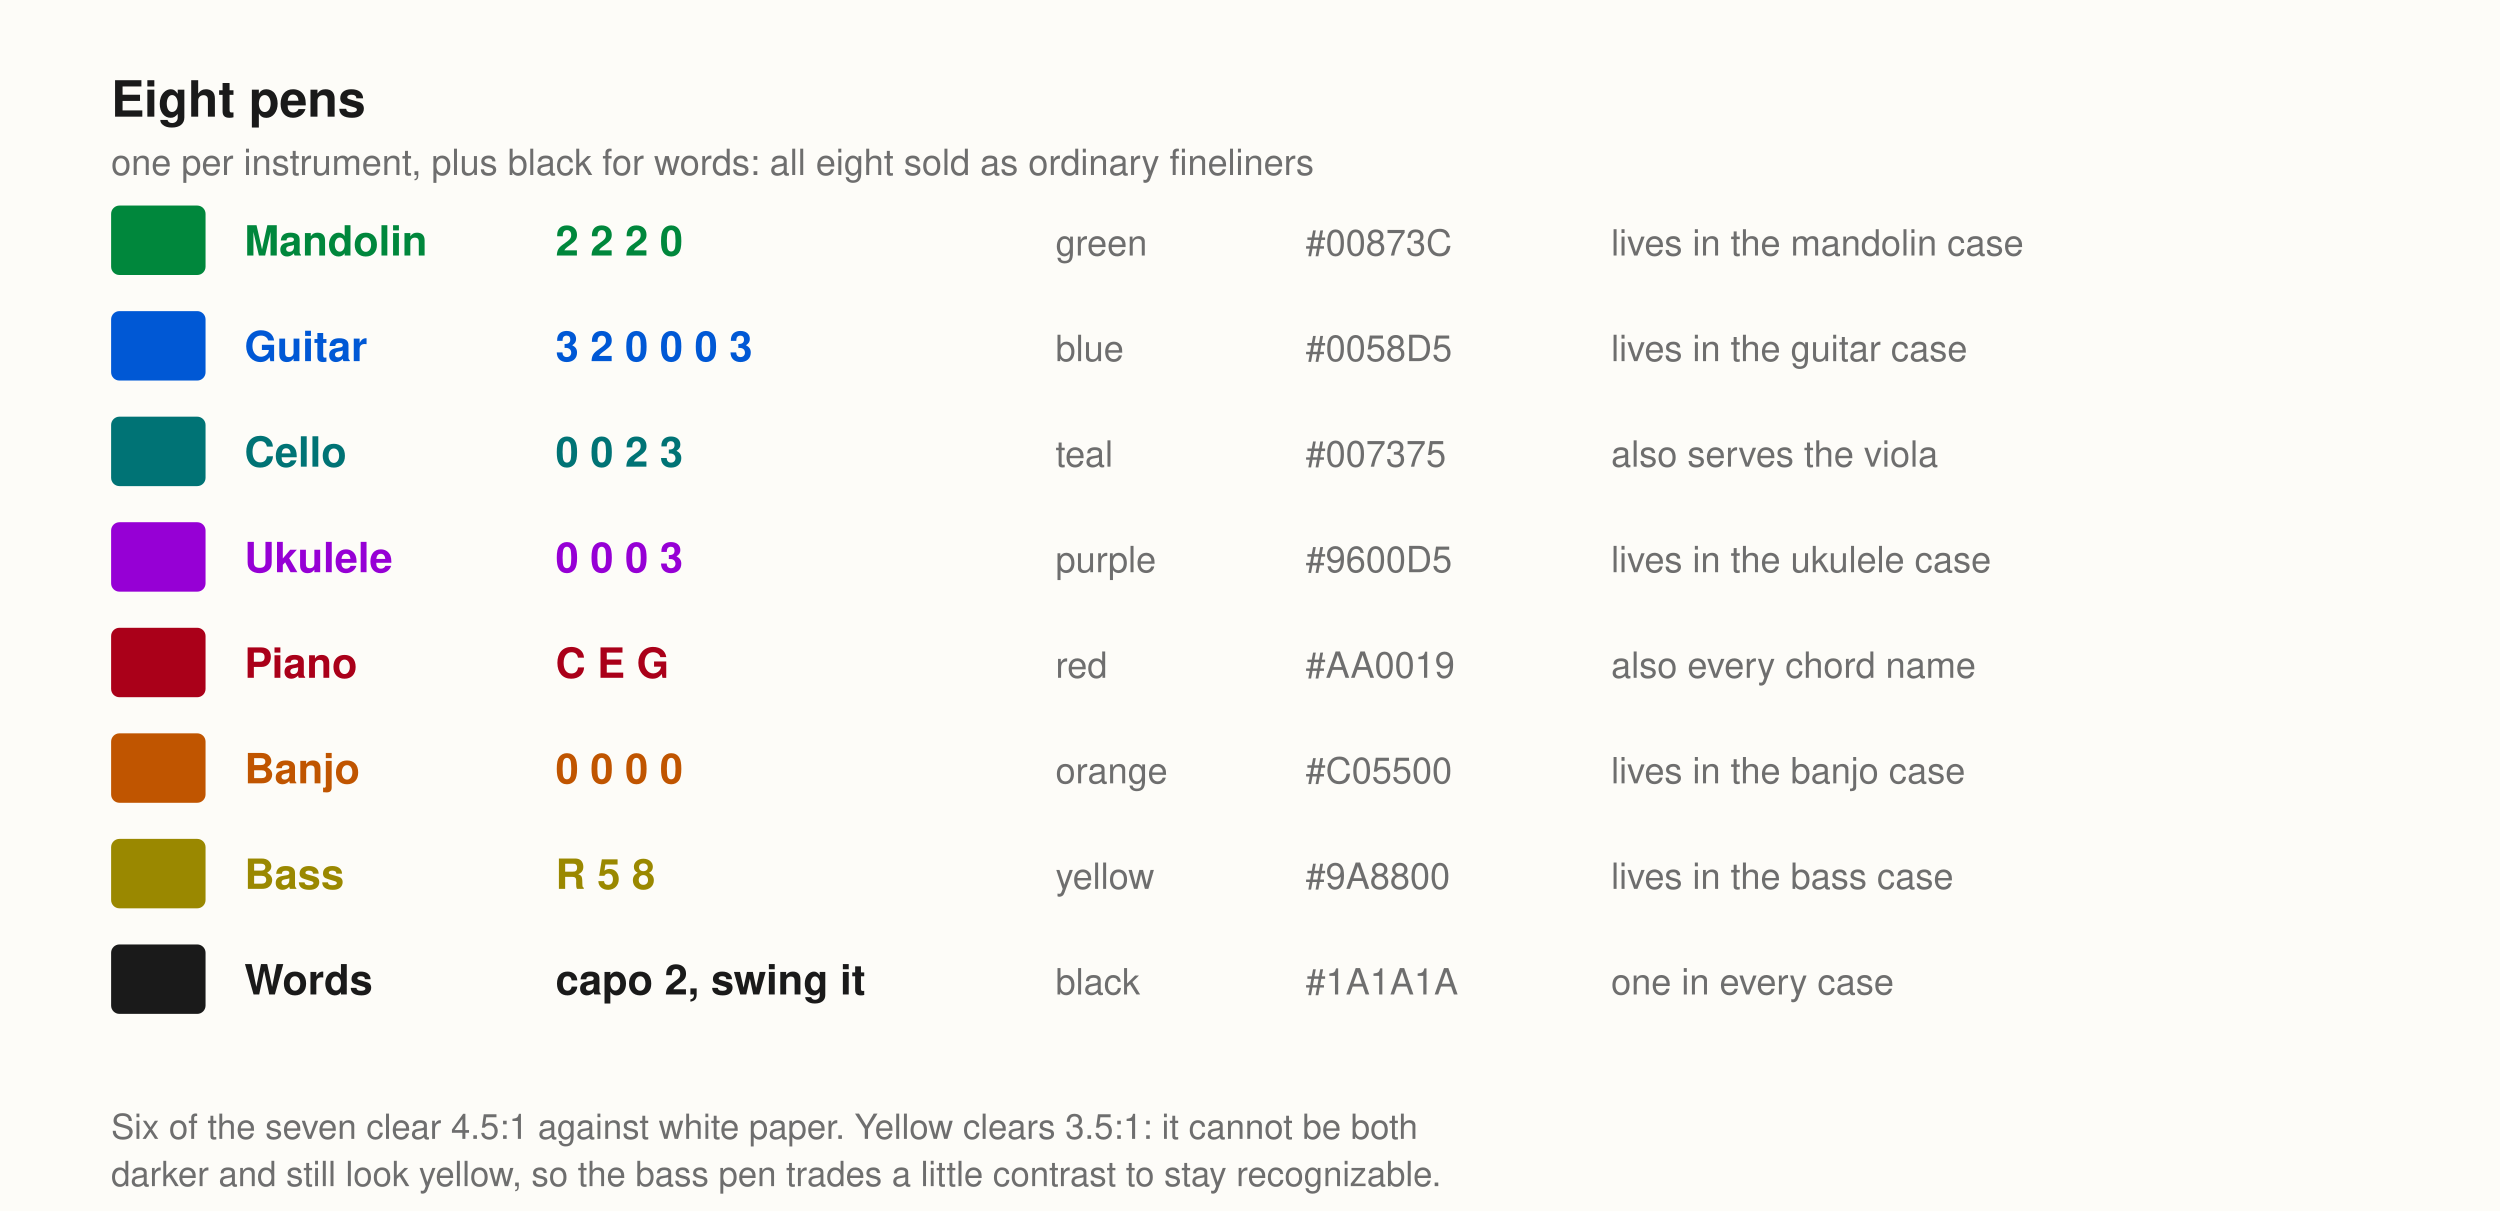
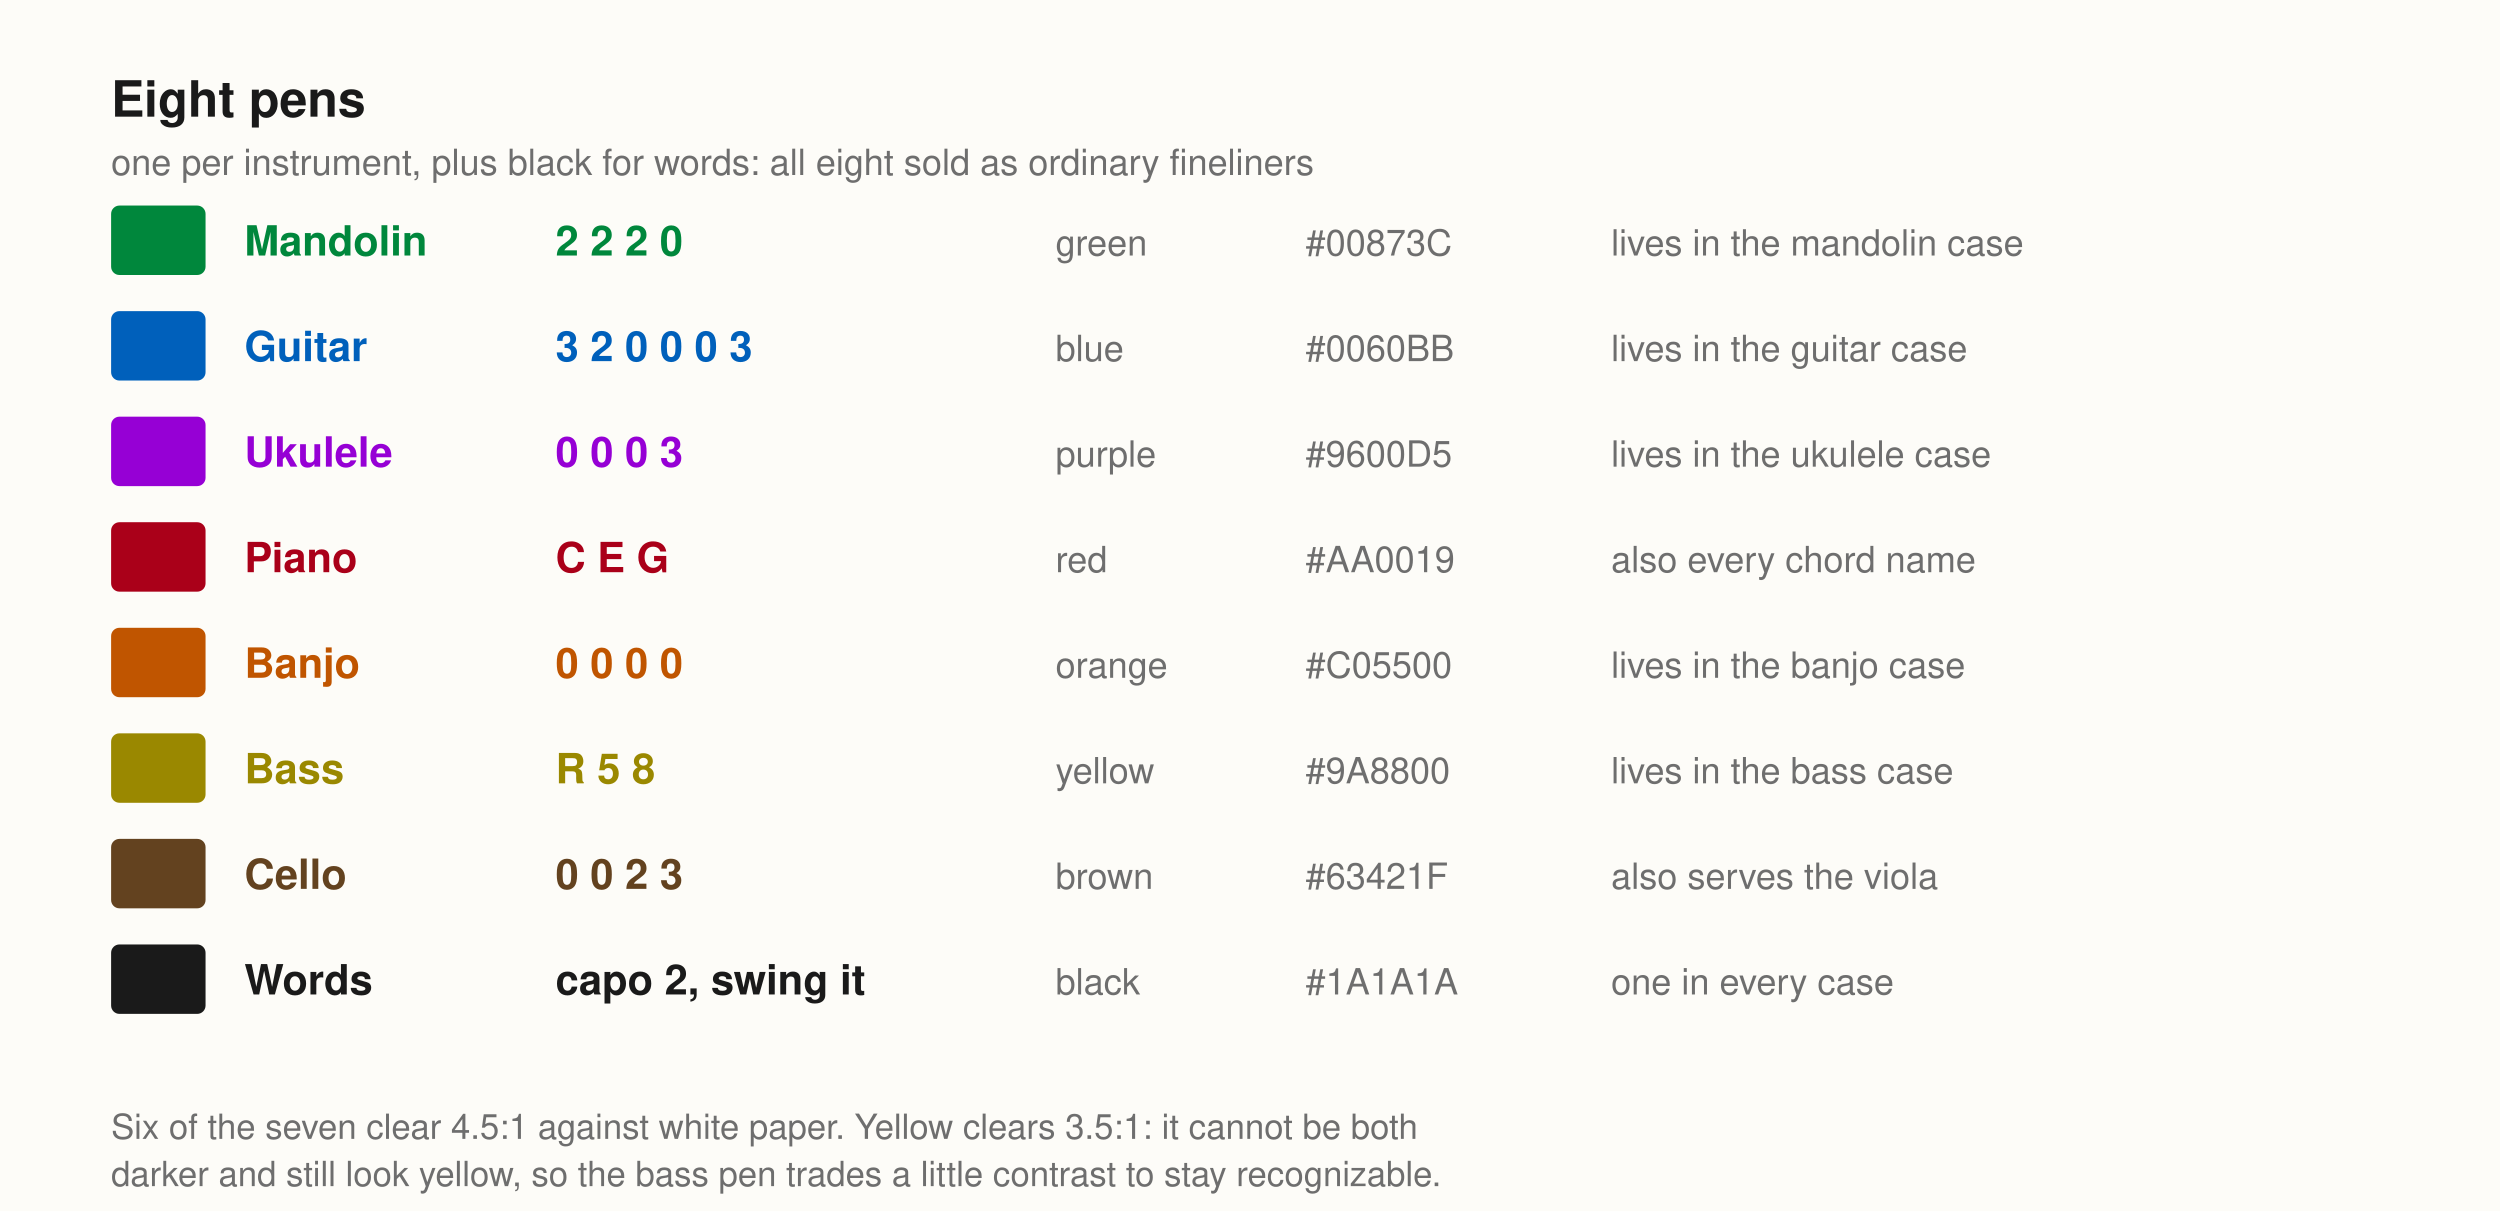
<svg xmlns="http://www.w3.org/2000/svg" viewBox="0 0 900 436" width="900" height="436" font-family="Helvetica, Arial, sans-serif">
  <rect width="900" height="436" fill="#FDFCF8" />
  <text x="40" y="42" font-size="18" font-weight="bold" fill="#1A1A1A">Eight pens</text>
  <text x="40" y="63" font-size="13" fill="#6E6E6E">one per instrument, plus black for words: all eight sold as ordinary fineliners</text>
  <g font-size="15">
    <rect x="40" y="74" width="34" height="25" rx="3" fill="#00873C" />
    <text x="88" y="92" font-weight="bold" fill="#00873C">Mandolin</text>
    <text x="200" y="92" font-weight="bold" fill="#00873C">2 2 2 0</text>
    <text x="380" y="92" font-size="13" fill="#6E6E6E">green</text>
    <text x="470" y="92" font-size="13" fill="#6E6E6E">#00873C</text>
    <text x="580" y="92" font-size="13" fill="#6E6E6E">lives in the mandolin case</text>
-     <rect x="40" y="112" width="34" height="25" rx="3" fill="#0058D5" />
-     <text x="88" y="130" font-weight="bold" fill="#0058D5">Guitar</text>
-     <text x="200" y="130" font-weight="bold" fill="#0058D5">3 2 0 0 0 3</text>
+     <rect x="40" y="112" width="34" height="25" rx="3" fill="#0060BB" />
+     <text x="88" y="130" font-weight="bold" fill="#0060BB">Guitar</text>
+     <text x="200" y="130" font-weight="bold" fill="#0060BB">3 2 0 0 0 3</text>
    <text x="380" y="130" font-size="13" fill="#6E6E6E">blue</text>
-     <text x="470" y="130" font-size="13" fill="#6E6E6E">#0058D5</text>
+     <text x="470" y="130" font-size="13" fill="#6E6E6E">#0060BB</text>
    <text x="580" y="130" font-size="13" fill="#6E6E6E">lives in the guitar case</text>
-     <rect x="40" y="150" width="34" height="25" rx="3" fill="#007375" />
-     <text x="88" y="168" font-weight="bold" fill="#007375">Cello</text>
-     <text x="200" y="168" font-weight="bold" fill="#007375">0 0 2 3</text>
-     <text x="380" y="168" font-size="13" fill="#6E6E6E">teal</text>
-     <text x="470" y="168" font-size="13" fill="#6E6E6E">#007375</text>
-     <text x="580" y="168" font-size="13" fill="#6E6E6E">also serves the viola</text>
-     <rect x="40" y="188" width="34" height="25" rx="3" fill="#9600D5" />
-     <text x="88" y="206" font-weight="bold" fill="#9600D5">Ukulele</text>
-     <text x="200" y="206" font-weight="bold" fill="#9600D5">0 0 0 3</text>
-     <text x="380" y="206" font-size="13" fill="#6E6E6E">purple</text>
-     <text x="470" y="206" font-size="13" fill="#6E6E6E">#9600D5</text>
-     <text x="580" y="206" font-size="13" fill="#6E6E6E">lives in the ukulele case</text>
-     <rect x="40" y="226" width="34" height="25" rx="3" fill="#AA0019" />
-     <text x="88" y="244" font-weight="bold" fill="#AA0019">Piano</text>
-     <text x="200" y="244" font-weight="bold" fill="#AA0019">C E G</text>
-     <text x="380" y="244" font-size="13" fill="#6E6E6E">red</text>
-     <text x="470" y="244" font-size="13" fill="#6E6E6E">#AA0019</text>
-     <text x="580" y="244" font-size="13" fill="#6E6E6E">also every chord name</text>
-     <rect x="40" y="264" width="34" height="25" rx="3" fill="#C05500" />
-     <text x="88" y="282" font-weight="bold" fill="#C05500">Banjo</text>
-     <text x="200" y="282" font-weight="bold" fill="#C05500">0 0 0 0</text>
-     <text x="380" y="282" font-size="13" fill="#6E6E6E">orange</text>
-     <text x="470" y="282" font-size="13" fill="#6E6E6E">#C05500</text>
-     <text x="580" y="282" font-size="13" fill="#6E6E6E">lives in the banjo case</text>
-     <rect x="40" y="302" width="34" height="25" rx="3" fill="#9A8800" />
-     <text x="88" y="320" font-weight="bold" fill="#9A8800">Bass</text>
-     <text x="200" y="320" font-weight="bold" fill="#9A8800">R 5 8</text>
-     <text x="380" y="320" font-size="13" fill="#6E6E6E">yellow</text>
-     <text x="470" y="320" font-size="13" fill="#6E6E6E">#9A8800</text>
-     <text x="580" y="320" font-size="13" fill="#6E6E6E">lives in the bass case</text>
+     <rect x="40" y="150" width="34" height="25" rx="3" fill="#9600D5" />
+     <text x="88" y="168" font-weight="bold" fill="#9600D5">Ukulele</text>
+     <text x="200" y="168" font-weight="bold" fill="#9600D5">0 0 0 3</text>
+     <text x="380" y="168" font-size="13" fill="#6E6E6E">purple</text>
+     <text x="470" y="168" font-size="13" fill="#6E6E6E">#9600D5</text>
+     <text x="580" y="168" font-size="13" fill="#6E6E6E">lives in the ukulele case</text>
+     <rect x="40" y="188" width="34" height="25" rx="3" fill="#AA0019" />
+     <text x="88" y="206" font-weight="bold" fill="#AA0019">Piano</text>
+     <text x="200" y="206" font-weight="bold" fill="#AA0019">C E G</text>
+     <text x="380" y="206" font-size="13" fill="#6E6E6E">red</text>
+     <text x="470" y="206" font-size="13" fill="#6E6E6E">#AA0019</text>
+     <text x="580" y="206" font-size="13" fill="#6E6E6E">also every chord name</text>
+     <rect x="40" y="226" width="34" height="25" rx="3" fill="#C05500" />
+     <text x="88" y="244" font-weight="bold" fill="#C05500">Banjo</text>
+     <text x="200" y="244" font-weight="bold" fill="#C05500">0 0 0 0</text>
+     <text x="380" y="244" font-size="13" fill="#6E6E6E">orange</text>
+     <text x="470" y="244" font-size="13" fill="#6E6E6E">#C05500</text>
+     <text x="580" y="244" font-size="13" fill="#6E6E6E">lives in the banjo case</text>
+     <rect x="40" y="264" width="34" height="25" rx="3" fill="#9A8800" />
+     <text x="88" y="282" font-weight="bold" fill="#9A8800">Bass</text>
+     <text x="200" y="282" font-weight="bold" fill="#9A8800">R 5 8</text>
+     <text x="380" y="282" font-size="13" fill="#6E6E6E">yellow</text>
+     <text x="470" y="282" font-size="13" fill="#6E6E6E">#9A8800</text>
+     <text x="580" y="282" font-size="13" fill="#6E6E6E">lives in the bass case</text>
+     <rect x="40" y="302" width="34" height="25" rx="3" fill="#63421F" />
+     <text x="88" y="320" font-weight="bold" fill="#63421F">Cello</text>
+     <text x="200" y="320" font-weight="bold" fill="#63421F">0 0 2 3</text>
+     <text x="380" y="320" font-size="13" fill="#6E6E6E">brown</text>
+     <text x="470" y="320" font-size="13" fill="#6E6E6E">#63421F</text>
+     <text x="580" y="320" font-size="13" fill="#6E6E6E">also serves the viola</text>
    <rect x="40" y="340" width="34" height="25" rx="3" fill="#1A1A1A" />
    <text x="88" y="358" font-weight="bold" fill="#1A1A1A">Words</text>
    <text x="200" y="358" font-weight="bold" fill="#1A1A1A">capo 2, swing it</text>
    <text x="380" y="358" font-size="13" fill="#6E6E6E">black</text>
    <text x="470" y="358" font-size="13" fill="#6E6E6E">#1A1A1A</text>
    <text x="580" y="358" font-size="13" fill="#6E6E6E">one in every case</text>
  </g>
  <text x="40" y="410" font-size="12.5" fill="#6E6E6E">Six of the seven clear 4.5:1 against white paper. Yellow clears 3.5:1: it cannot be both</text>
  <text x="40" y="427" font-size="12.5" fill="#6E6E6E">darker and still look yellow, so the bass pen trades a little contrast to stay recognizable.</text>
</svg>
